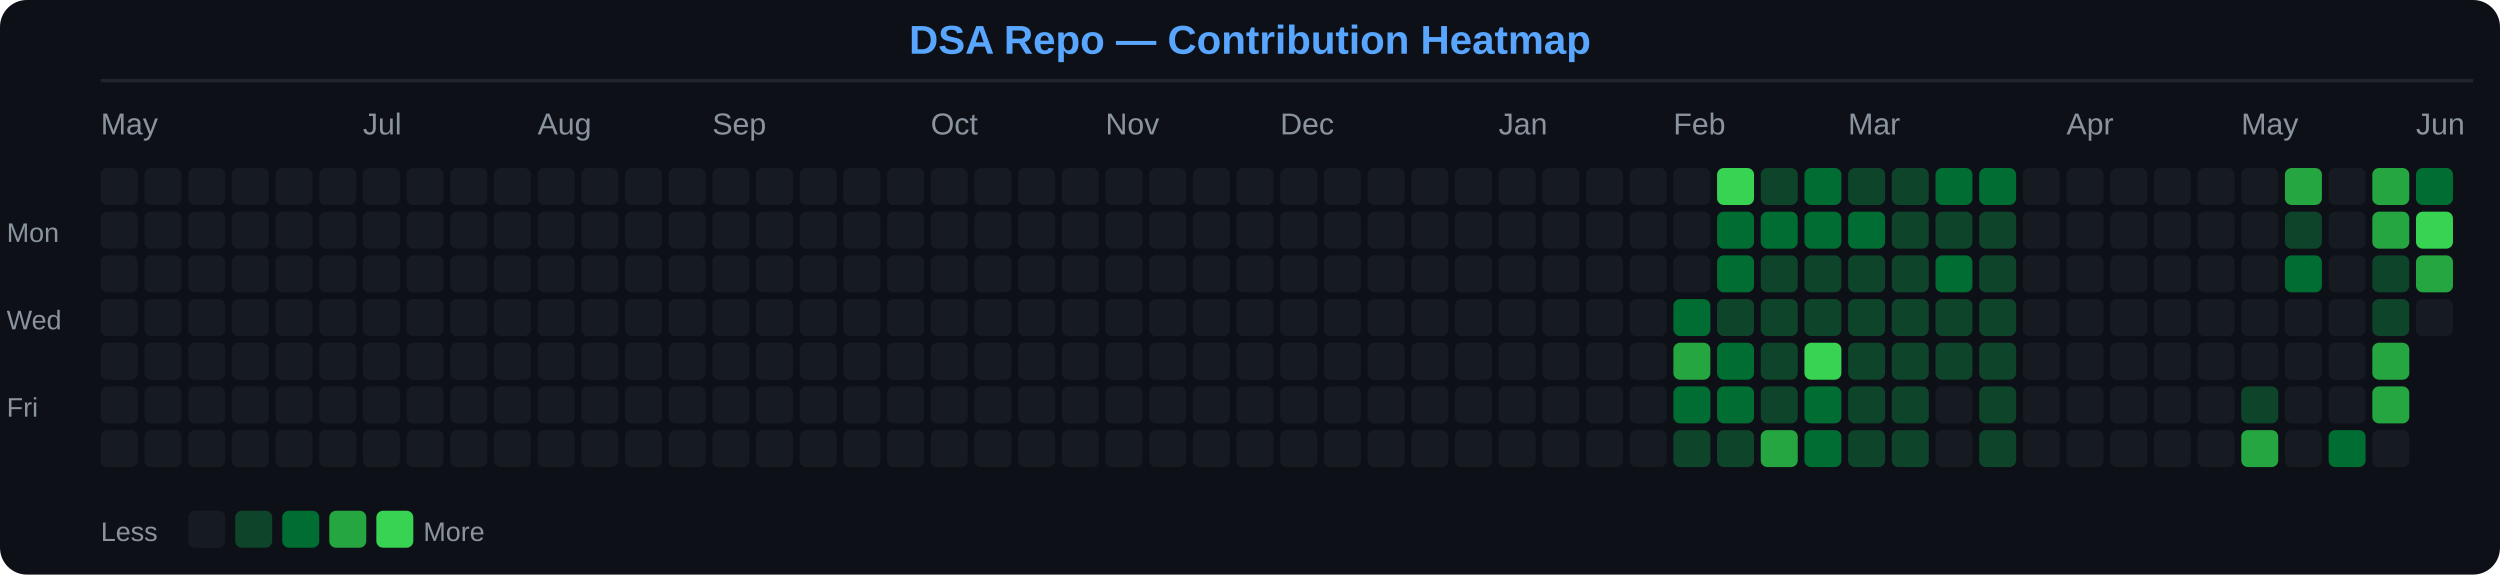
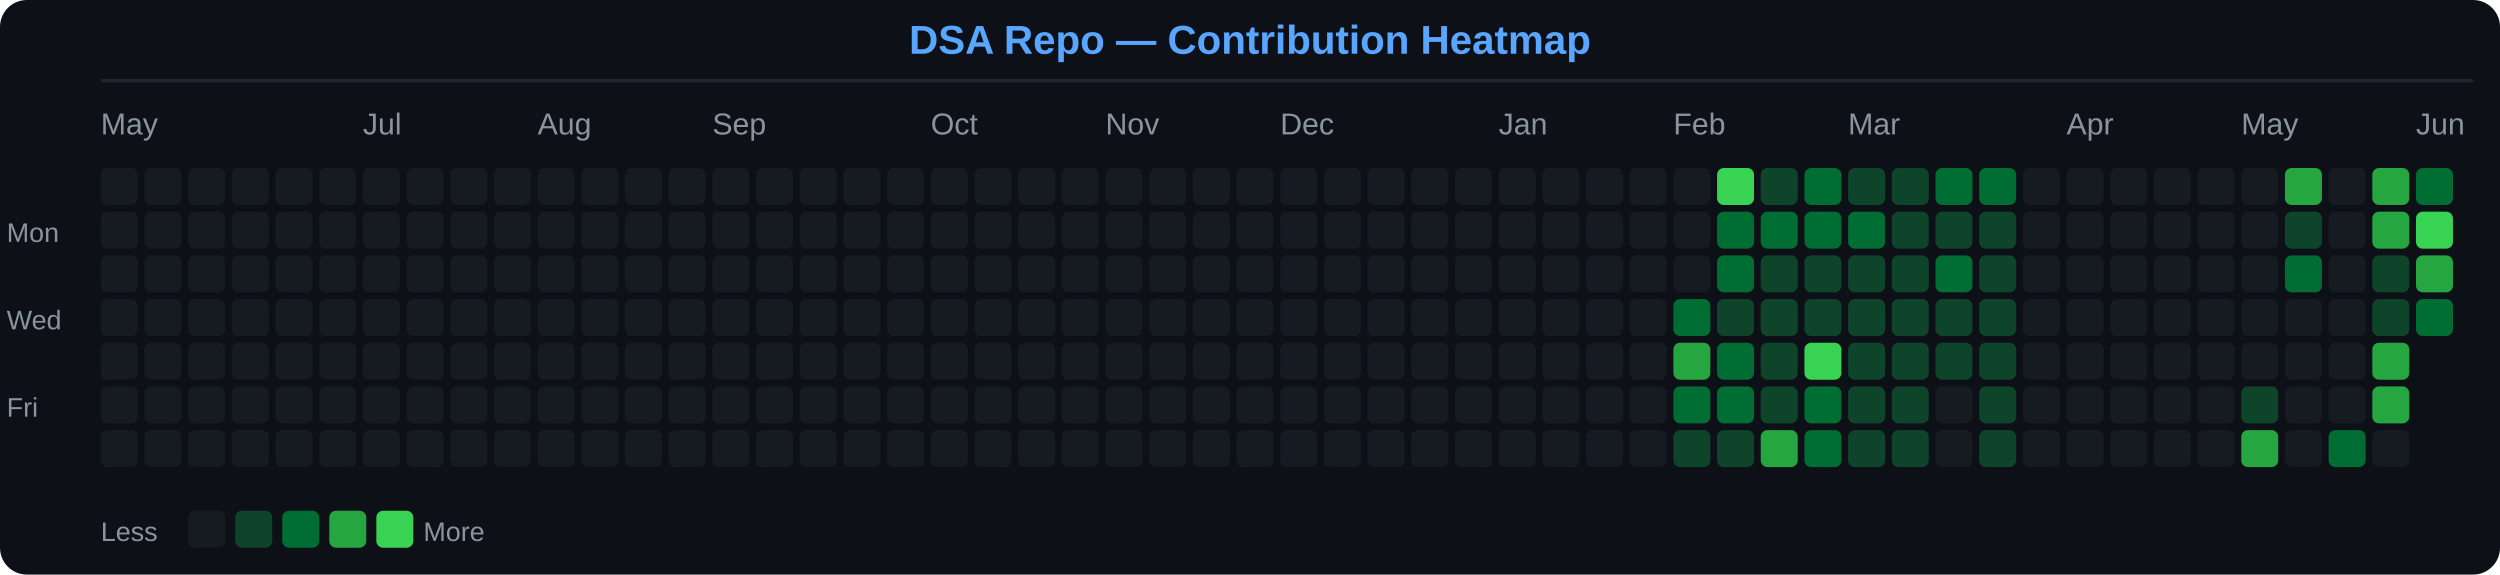
<svg xmlns="http://www.w3.org/2000/svg" width="744" height="171" viewBox="0 0 744 171">
  <rect width="744" height="171" fill="#0d1117" rx="8" />
  <text x="372" y="16" fill="#58a6ff" font-family="Arial,sans-serif" font-size="12" text-anchor="middle" font-weight="bold">DSA Repo — Contribution Heatmap</text>
  <line x1="30" y1="24" x2="736" y2="24" stroke="#21262d" stroke-width="1" />
  <text x="2" y="72" fill="#8b949e" font-family="Arial,sans-serif" font-size="8">Mon</text>
  <text x="2" y="98" fill="#8b949e" font-family="Arial,sans-serif" font-size="8">Wed</text>
  <text x="2" y="124" fill="#8b949e" font-family="Arial,sans-serif" font-size="8">Fri</text>
  <text x="30" y="40" fill="#8b949e" font-family="Arial,sans-serif" font-size="9">May</text>
  <rect x="30" y="50" width="11" height="11" rx="2" fill="#161b22" />
  <rect x="30" y="63" width="11" height="11" rx="2" fill="#161b22" />
  <rect x="30" y="76" width="11" height="11" rx="2" fill="#161b22" />
  <rect x="30" y="89" width="11" height="11" rx="2" fill="#161b22" />
  <rect x="30" y="102" width="11" height="11" rx="2" fill="#161b22" />
  <rect x="30" y="115" width="11" height="11" rx="2" fill="#161b22" />
  <rect x="30" y="128" width="11" height="11" rx="2" fill="#161b22" />
  <rect x="43" y="50" width="11" height="11" rx="2" fill="#161b22" />
  <rect x="43" y="63" width="11" height="11" rx="2" fill="#161b22" />
  <rect x="43" y="76" width="11" height="11" rx="2" fill="#161b22" />
  <rect x="43" y="89" width="11" height="11" rx="2" fill="#161b22" />
  <rect x="43" y="102" width="11" height="11" rx="2" fill="#161b22" />
  <rect x="43" y="115" width="11" height="11" rx="2" fill="#161b22" />
  <rect x="43" y="128" width="11" height="11" rx="2" fill="#161b22" />
  <rect x="56" y="50" width="11" height="11" rx="2" fill="#161b22" />
  <rect x="56" y="63" width="11" height="11" rx="2" fill="#161b22" />
  <rect x="56" y="76" width="11" height="11" rx="2" fill="#161b22" />
  <rect x="56" y="89" width="11" height="11" rx="2" fill="#161b22" />
  <rect x="56" y="102" width="11" height="11" rx="2" fill="#161b22" />
  <rect x="56" y="115" width="11" height="11" rx="2" fill="#161b22" />
  <rect x="56" y="128" width="11" height="11" rx="2" fill="#161b22" />
  <rect x="69" y="50" width="11" height="11" rx="2" fill="#161b22" />
  <rect x="69" y="63" width="11" height="11" rx="2" fill="#161b22" />
  <rect x="69" y="76" width="11" height="11" rx="2" fill="#161b22" />
  <rect x="69" y="89" width="11" height="11" rx="2" fill="#161b22" />
  <rect x="69" y="102" width="11" height="11" rx="2" fill="#161b22" />
  <rect x="69" y="115" width="11" height="11" rx="2" fill="#161b22" />
  <rect x="69" y="128" width="11" height="11" rx="2" fill="#161b22" />
  <rect x="82" y="50" width="11" height="11" rx="2" fill="#161b22" />
  <rect x="82" y="63" width="11" height="11" rx="2" fill="#161b22" />
  <rect x="82" y="76" width="11" height="11" rx="2" fill="#161b22" />
  <rect x="82" y="89" width="11" height="11" rx="2" fill="#161b22" />
  <rect x="82" y="102" width="11" height="11" rx="2" fill="#161b22" />
  <rect x="82" y="115" width="11" height="11" rx="2" fill="#161b22" />
  <rect x="82" y="128" width="11" height="11" rx="2" fill="#161b22" />
  <rect x="95" y="50" width="11" height="11" rx="2" fill="#161b22" />
  <rect x="95" y="63" width="11" height="11" rx="2" fill="#161b22" />
  <rect x="95" y="76" width="11" height="11" rx="2" fill="#161b22" />
  <rect x="95" y="89" width="11" height="11" rx="2" fill="#161b22" />
  <rect x="95" y="102" width="11" height="11" rx="2" fill="#161b22" />
  <rect x="95" y="115" width="11" height="11" rx="2" fill="#161b22" />
  <rect x="95" y="128" width="11" height="11" rx="2" fill="#161b22" />
  <text x="108" y="40" fill="#8b949e" font-family="Arial,sans-serif" font-size="9">Jul</text>
  <rect x="108" y="50" width="11" height="11" rx="2" fill="#161b22" />
  <rect x="108" y="63" width="11" height="11" rx="2" fill="#161b22" />
  <rect x="108" y="76" width="11" height="11" rx="2" fill="#161b22" />
  <rect x="108" y="89" width="11" height="11" rx="2" fill="#161b22" />
  <rect x="108" y="102" width="11" height="11" rx="2" fill="#161b22" />
  <rect x="108" y="115" width="11" height="11" rx="2" fill="#161b22" />
  <rect x="108" y="128" width="11" height="11" rx="2" fill="#161b22" />
  <rect x="121" y="50" width="11" height="11" rx="2" fill="#161b22" />
  <rect x="121" y="63" width="11" height="11" rx="2" fill="#161b22" />
  <rect x="121" y="76" width="11" height="11" rx="2" fill="#161b22" />
  <rect x="121" y="89" width="11" height="11" rx="2" fill="#161b22" />
  <rect x="121" y="102" width="11" height="11" rx="2" fill="#161b22" />
  <rect x="121" y="115" width="11" height="11" rx="2" fill="#161b22" />
  <rect x="121" y="128" width="11" height="11" rx="2" fill="#161b22" />
  <rect x="134" y="50" width="11" height="11" rx="2" fill="#161b22" />
  <rect x="134" y="63" width="11" height="11" rx="2" fill="#161b22" />
  <rect x="134" y="76" width="11" height="11" rx="2" fill="#161b22" />
  <rect x="134" y="89" width="11" height="11" rx="2" fill="#161b22" />
  <rect x="134" y="102" width="11" height="11" rx="2" fill="#161b22" />
  <rect x="134" y="115" width="11" height="11" rx="2" fill="#161b22" />
  <rect x="134" y="128" width="11" height="11" rx="2" fill="#161b22" />
  <rect x="147" y="50" width="11" height="11" rx="2" fill="#161b22" />
  <rect x="147" y="63" width="11" height="11" rx="2" fill="#161b22" />
  <rect x="147" y="76" width="11" height="11" rx="2" fill="#161b22" />
  <rect x="147" y="89" width="11" height="11" rx="2" fill="#161b22" />
  <rect x="147" y="102" width="11" height="11" rx="2" fill="#161b22" />
  <rect x="147" y="115" width="11" height="11" rx="2" fill="#161b22" />
  <rect x="147" y="128" width="11" height="11" rx="2" fill="#161b22" />
  <text x="160" y="40" fill="#8b949e" font-family="Arial,sans-serif" font-size="9">Aug</text>
  <rect x="160" y="50" width="11" height="11" rx="2" fill="#161b22" />
  <rect x="160" y="63" width="11" height="11" rx="2" fill="#161b22" />
  <rect x="160" y="76" width="11" height="11" rx="2" fill="#161b22" />
  <rect x="160" y="89" width="11" height="11" rx="2" fill="#161b22" />
  <rect x="160" y="102" width="11" height="11" rx="2" fill="#161b22" />
  <rect x="160" y="115" width="11" height="11" rx="2" fill="#161b22" />
  <rect x="160" y="128" width="11" height="11" rx="2" fill="#161b22" />
  <rect x="173" y="50" width="11" height="11" rx="2" fill="#161b22" />
  <rect x="173" y="63" width="11" height="11" rx="2" fill="#161b22" />
  <rect x="173" y="76" width="11" height="11" rx="2" fill="#161b22" />
  <rect x="173" y="89" width="11" height="11" rx="2" fill="#161b22" />
  <rect x="173" y="102" width="11" height="11" rx="2" fill="#161b22" />
  <rect x="173" y="115" width="11" height="11" rx="2" fill="#161b22" />
  <rect x="173" y="128" width="11" height="11" rx="2" fill="#161b22" />
  <rect x="186" y="50" width="11" height="11" rx="2" fill="#161b22" />
  <rect x="186" y="63" width="11" height="11" rx="2" fill="#161b22" />
  <rect x="186" y="76" width="11" height="11" rx="2" fill="#161b22" />
  <rect x="186" y="89" width="11" height="11" rx="2" fill="#161b22" />
  <rect x="186" y="102" width="11" height="11" rx="2" fill="#161b22" />
  <rect x="186" y="115" width="11" height="11" rx="2" fill="#161b22" />
  <rect x="186" y="128" width="11" height="11" rx="2" fill="#161b22" />
  <rect x="199" y="50" width="11" height="11" rx="2" fill="#161b22" />
  <rect x="199" y="63" width="11" height="11" rx="2" fill="#161b22" />
  <rect x="199" y="76" width="11" height="11" rx="2" fill="#161b22" />
  <rect x="199" y="89" width="11" height="11" rx="2" fill="#161b22" />
  <rect x="199" y="102" width="11" height="11" rx="2" fill="#161b22" />
  <rect x="199" y="115" width="11" height="11" rx="2" fill="#161b22" />
  <rect x="199" y="128" width="11" height="11" rx="2" fill="#161b22" />
  <text x="212" y="40" fill="#8b949e" font-family="Arial,sans-serif" font-size="9">Sep</text>
  <rect x="212" y="50" width="11" height="11" rx="2" fill="#161b22" />
  <rect x="212" y="63" width="11" height="11" rx="2" fill="#161b22" />
  <rect x="212" y="76" width="11" height="11" rx="2" fill="#161b22" />
  <rect x="212" y="89" width="11" height="11" rx="2" fill="#161b22" />
  <rect x="212" y="102" width="11" height="11" rx="2" fill="#161b22" />
  <rect x="212" y="115" width="11" height="11" rx="2" fill="#161b22" />
  <rect x="212" y="128" width="11" height="11" rx="2" fill="#161b22" />
  <rect x="225" y="50" width="11" height="11" rx="2" fill="#161b22" />
  <rect x="225" y="63" width="11" height="11" rx="2" fill="#161b22" />
  <rect x="225" y="76" width="11" height="11" rx="2" fill="#161b22" />
  <rect x="225" y="89" width="11" height="11" rx="2" fill="#161b22" />
  <rect x="225" y="102" width="11" height="11" rx="2" fill="#161b22" />
  <rect x="225" y="115" width="11" height="11" rx="2" fill="#161b22" />
  <rect x="225" y="128" width="11" height="11" rx="2" fill="#161b22" />
  <rect x="238" y="50" width="11" height="11" rx="2" fill="#161b22" />
  <rect x="238" y="63" width="11" height="11" rx="2" fill="#161b22" />
  <rect x="238" y="76" width="11" height="11" rx="2" fill="#161b22" />
  <rect x="238" y="89" width="11" height="11" rx="2" fill="#161b22" />
  <rect x="238" y="102" width="11" height="11" rx="2" fill="#161b22" />
  <rect x="238" y="115" width="11" height="11" rx="2" fill="#161b22" />
  <rect x="238" y="128" width="11" height="11" rx="2" fill="#161b22" />
  <rect x="251" y="50" width="11" height="11" rx="2" fill="#161b22" />
  <rect x="251" y="63" width="11" height="11" rx="2" fill="#161b22" />
  <rect x="251" y="76" width="11" height="11" rx="2" fill="#161b22" />
  <rect x="251" y="89" width="11" height="11" rx="2" fill="#161b22" />
  <rect x="251" y="102" width="11" height="11" rx="2" fill="#161b22" />
  <rect x="251" y="115" width="11" height="11" rx="2" fill="#161b22" />
  <rect x="251" y="128" width="11" height="11" rx="2" fill="#161b22" />
  <rect x="264" y="50" width="11" height="11" rx="2" fill="#161b22" />
  <rect x="264" y="63" width="11" height="11" rx="2" fill="#161b22" />
  <rect x="264" y="76" width="11" height="11" rx="2" fill="#161b22" />
  <rect x="264" y="89" width="11" height="11" rx="2" fill="#161b22" />
  <rect x="264" y="102" width="11" height="11" rx="2" fill="#161b22" />
  <rect x="264" y="115" width="11" height="11" rx="2" fill="#161b22" />
  <rect x="264" y="128" width="11" height="11" rx="2" fill="#161b22" />
  <text x="277" y="40" fill="#8b949e" font-family="Arial,sans-serif" font-size="9">Oct</text>
  <rect x="277" y="50" width="11" height="11" rx="2" fill="#161b22" />
  <rect x="277" y="63" width="11" height="11" rx="2" fill="#161b22" />
  <rect x="277" y="76" width="11" height="11" rx="2" fill="#161b22" />
  <rect x="277" y="89" width="11" height="11" rx="2" fill="#161b22" />
  <rect x="277" y="102" width="11" height="11" rx="2" fill="#161b22" />
  <rect x="277" y="115" width="11" height="11" rx="2" fill="#161b22" />
  <rect x="277" y="128" width="11" height="11" rx="2" fill="#161b22" />
  <rect x="290" y="50" width="11" height="11" rx="2" fill="#161b22" />
  <rect x="290" y="63" width="11" height="11" rx="2" fill="#161b22" />
  <rect x="290" y="76" width="11" height="11" rx="2" fill="#161b22" />
  <rect x="290" y="89" width="11" height="11" rx="2" fill="#161b22" />
  <rect x="290" y="102" width="11" height="11" rx="2" fill="#161b22" />
  <rect x="290" y="115" width="11" height="11" rx="2" fill="#161b22" />
  <rect x="290" y="128" width="11" height="11" rx="2" fill="#161b22" />
  <rect x="303" y="50" width="11" height="11" rx="2" fill="#161b22" />
  <rect x="303" y="63" width="11" height="11" rx="2" fill="#161b22" />
  <rect x="303" y="76" width="11" height="11" rx="2" fill="#161b22" />
  <rect x="303" y="89" width="11" height="11" rx="2" fill="#161b22" />
  <rect x="303" y="102" width="11" height="11" rx="2" fill="#161b22" />
  <rect x="303" y="115" width="11" height="11" rx="2" fill="#161b22" />
  <rect x="303" y="128" width="11" height="11" rx="2" fill="#161b22" />
  <rect x="316" y="50" width="11" height="11" rx="2" fill="#161b22" />
  <rect x="316" y="63" width="11" height="11" rx="2" fill="#161b22" />
  <rect x="316" y="76" width="11" height="11" rx="2" fill="#161b22" />
  <rect x="316" y="89" width="11" height="11" rx="2" fill="#161b22" />
  <rect x="316" y="102" width="11" height="11" rx="2" fill="#161b22" />
  <rect x="316" y="115" width="11" height="11" rx="2" fill="#161b22" />
  <rect x="316" y="128" width="11" height="11" rx="2" fill="#161b22" />
  <text x="329" y="40" fill="#8b949e" font-family="Arial,sans-serif" font-size="9">Nov</text>
  <rect x="329" y="50" width="11" height="11" rx="2" fill="#161b22" />
  <rect x="329" y="63" width="11" height="11" rx="2" fill="#161b22" />
  <rect x="329" y="76" width="11" height="11" rx="2" fill="#161b22" />
  <rect x="329" y="89" width="11" height="11" rx="2" fill="#161b22" />
  <rect x="329" y="102" width="11" height="11" rx="2" fill="#161b22" />
  <rect x="329" y="115" width="11" height="11" rx="2" fill="#161b22" />
  <rect x="329" y="128" width="11" height="11" rx="2" fill="#161b22" />
  <rect x="342" y="50" width="11" height="11" rx="2" fill="#161b22" />
  <rect x="342" y="63" width="11" height="11" rx="2" fill="#161b22" />
  <rect x="342" y="76" width="11" height="11" rx="2" fill="#161b22" />
  <rect x="342" y="89" width="11" height="11" rx="2" fill="#161b22" />
  <rect x="342" y="102" width="11" height="11" rx="2" fill="#161b22" />
  <rect x="342" y="115" width="11" height="11" rx="2" fill="#161b22" />
  <rect x="342" y="128" width="11" height="11" rx="2" fill="#161b22" />
  <rect x="355" y="50" width="11" height="11" rx="2" fill="#161b22" />
  <rect x="355" y="63" width="11" height="11" rx="2" fill="#161b22" />
  <rect x="355" y="76" width="11" height="11" rx="2" fill="#161b22" />
  <rect x="355" y="89" width="11" height="11" rx="2" fill="#161b22" />
  <rect x="355" y="102" width="11" height="11" rx="2" fill="#161b22" />
  <rect x="355" y="115" width="11" height="11" rx="2" fill="#161b22" />
  <rect x="355" y="128" width="11" height="11" rx="2" fill="#161b22" />
  <rect x="368" y="50" width="11" height="11" rx="2" fill="#161b22" />
  <rect x="368" y="63" width="11" height="11" rx="2" fill="#161b22" />
  <rect x="368" y="76" width="11" height="11" rx="2" fill="#161b22" />
  <rect x="368" y="89" width="11" height="11" rx="2" fill="#161b22" />
  <rect x="368" y="102" width="11" height="11" rx="2" fill="#161b22" />
  <rect x="368" y="115" width="11" height="11" rx="2" fill="#161b22" />
  <rect x="368" y="128" width="11" height="11" rx="2" fill="#161b22" />
  <text x="381" y="40" fill="#8b949e" font-family="Arial,sans-serif" font-size="9">Dec</text>
  <rect x="381" y="50" width="11" height="11" rx="2" fill="#161b22" />
  <rect x="381" y="63" width="11" height="11" rx="2" fill="#161b22" />
  <rect x="381" y="76" width="11" height="11" rx="2" fill="#161b22" />
  <rect x="381" y="89" width="11" height="11" rx="2" fill="#161b22" />
  <rect x="381" y="102" width="11" height="11" rx="2" fill="#161b22" />
  <rect x="381" y="115" width="11" height="11" rx="2" fill="#161b22" />
  <rect x="381" y="128" width="11" height="11" rx="2" fill="#161b22" />
  <rect x="394" y="50" width="11" height="11" rx="2" fill="#161b22" />
  <rect x="394" y="63" width="11" height="11" rx="2" fill="#161b22" />
  <rect x="394" y="76" width="11" height="11" rx="2" fill="#161b22" />
  <rect x="394" y="89" width="11" height="11" rx="2" fill="#161b22" />
  <rect x="394" y="102" width="11" height="11" rx="2" fill="#161b22" />
  <rect x="394" y="115" width="11" height="11" rx="2" fill="#161b22" />
  <rect x="394" y="128" width="11" height="11" rx="2" fill="#161b22" />
  <rect x="407" y="50" width="11" height="11" rx="2" fill="#161b22" />
  <rect x="407" y="63" width="11" height="11" rx="2" fill="#161b22" />
  <rect x="407" y="76" width="11" height="11" rx="2" fill="#161b22" />
  <rect x="407" y="89" width="11" height="11" rx="2" fill="#161b22" />
  <rect x="407" y="102" width="11" height="11" rx="2" fill="#161b22" />
  <rect x="407" y="115" width="11" height="11" rx="2" fill="#161b22" />
  <rect x="407" y="128" width="11" height="11" rx="2" fill="#161b22" />
  <rect x="420" y="50" width="11" height="11" rx="2" fill="#161b22" />
  <rect x="420" y="63" width="11" height="11" rx="2" fill="#161b22" />
  <rect x="420" y="76" width="11" height="11" rx="2" fill="#161b22" />
  <rect x="420" y="89" width="11" height="11" rx="2" fill="#161b22" />
  <rect x="420" y="102" width="11" height="11" rx="2" fill="#161b22" />
  <rect x="420" y="115" width="11" height="11" rx="2" fill="#161b22" />
  <rect x="420" y="128" width="11" height="11" rx="2" fill="#161b22" />
  <rect x="433" y="50" width="11" height="11" rx="2" fill="#161b22" />
  <rect x="433" y="63" width="11" height="11" rx="2" fill="#161b22" />
  <rect x="433" y="76" width="11" height="11" rx="2" fill="#161b22" />
  <rect x="433" y="89" width="11" height="11" rx="2" fill="#161b22" />
  <rect x="433" y="102" width="11" height="11" rx="2" fill="#161b22" />
  <rect x="433" y="115" width="11" height="11" rx="2" fill="#161b22" />
  <rect x="433" y="128" width="11" height="11" rx="2" fill="#161b22" />
  <text x="446" y="40" fill="#8b949e" font-family="Arial,sans-serif" font-size="9">Jan</text>
  <rect x="446" y="50" width="11" height="11" rx="2" fill="#161b22" />
  <rect x="446" y="63" width="11" height="11" rx="2" fill="#161b22" />
  <rect x="446" y="76" width="11" height="11" rx="2" fill="#161b22" />
  <rect x="446" y="89" width="11" height="11" rx="2" fill="#161b22" />
  <rect x="446" y="102" width="11" height="11" rx="2" fill="#161b22" />
  <rect x="446" y="115" width="11" height="11" rx="2" fill="#161b22" />
  <rect x="446" y="128" width="11" height="11" rx="2" fill="#161b22" />
  <rect x="459" y="50" width="11" height="11" rx="2" fill="#161b22" />
  <rect x="459" y="63" width="11" height="11" rx="2" fill="#161b22" />
  <rect x="459" y="76" width="11" height="11" rx="2" fill="#161b22" />
  <rect x="459" y="89" width="11" height="11" rx="2" fill="#161b22" />
  <rect x="459" y="102" width="11" height="11" rx="2" fill="#161b22" />
  <rect x="459" y="115" width="11" height="11" rx="2" fill="#161b22" />
  <rect x="459" y="128" width="11" height="11" rx="2" fill="#161b22" />
  <rect x="472" y="50" width="11" height="11" rx="2" fill="#161b22" />
  <rect x="472" y="63" width="11" height="11" rx="2" fill="#161b22" />
  <rect x="472" y="76" width="11" height="11" rx="2" fill="#161b22" />
  <rect x="472" y="89" width="11" height="11" rx="2" fill="#161b22" />
  <rect x="472" y="102" width="11" height="11" rx="2" fill="#161b22" />
  <rect x="472" y="115" width="11" height="11" rx="2" fill="#161b22" />
  <rect x="472" y="128" width="11" height="11" rx="2" fill="#161b22" />
  <rect x="485" y="50" width="11" height="11" rx="2" fill="#161b22" />
  <rect x="485" y="63" width="11" height="11" rx="2" fill="#161b22" />
  <rect x="485" y="76" width="11" height="11" rx="2" fill="#161b22" />
  <rect x="485" y="89" width="11" height="11" rx="2" fill="#161b22" />
  <rect x="485" y="102" width="11" height="11" rx="2" fill="#161b22" />
  <rect x="485" y="115" width="11" height="11" rx="2" fill="#161b22" />
  <rect x="485" y="128" width="11" height="11" rx="2" fill="#161b22" />
  <text x="498" y="40" fill="#8b949e" font-family="Arial,sans-serif" font-size="9">Feb</text>
  <rect x="498" y="50" width="11" height="11" rx="2" fill="#161b22" />
  <rect x="498" y="63" width="11" height="11" rx="2" fill="#161b22" />
  <rect x="498" y="76" width="11" height="11" rx="2" fill="#161b22" />
  <rect x="498" y="89" width="11" height="11" rx="2" fill="#006d32" />
  <rect x="498" y="102" width="11" height="11" rx="2" fill="#26a641" />
  <rect x="498" y="115" width="11" height="11" rx="2" fill="#006d32" />
  <rect x="498" y="128" width="11" height="11" rx="2" fill="#0e4429" />
  <rect x="511" y="50" width="11" height="11" rx="2" fill="#39d353" />
  <rect x="511" y="63" width="11" height="11" rx="2" fill="#006d32" />
  <rect x="511" y="76" width="11" height="11" rx="2" fill="#006d32" />
  <rect x="511" y="89" width="11" height="11" rx="2" fill="#0e4429" />
  <rect x="511" y="102" width="11" height="11" rx="2" fill="#006d32" />
  <rect x="511" y="115" width="11" height="11" rx="2" fill="#006d32" />
  <rect x="511" y="128" width="11" height="11" rx="2" fill="#0e4429" />
  <rect x="524" y="50" width="11" height="11" rx="2" fill="#0e4429" />
  <rect x="524" y="63" width="11" height="11" rx="2" fill="#006d32" />
  <rect x="524" y="76" width="11" height="11" rx="2" fill="#0e4429" />
  <rect x="524" y="89" width="11" height="11" rx="2" fill="#0e4429" />
  <rect x="524" y="102" width="11" height="11" rx="2" fill="#0e4429" />
  <rect x="524" y="115" width="11" height="11" rx="2" fill="#0e4429" />
  <rect x="524" y="128" width="11" height="11" rx="2" fill="#26a641" />
  <rect x="537" y="50" width="11" height="11" rx="2" fill="#006d32" />
  <rect x="537" y="63" width="11" height="11" rx="2" fill="#006d32" />
  <rect x="537" y="76" width="11" height="11" rx="2" fill="#0e4429" />
  <rect x="537" y="89" width="11" height="11" rx="2" fill="#0e4429" />
  <rect x="537" y="102" width="11" height="11" rx="2" fill="#39d353" />
  <rect x="537" y="115" width="11" height="11" rx="2" fill="#006d32" />
  <rect x="537" y="128" width="11" height="11" rx="2" fill="#006d32" />
  <text x="550" y="40" fill="#8b949e" font-family="Arial,sans-serif" font-size="9">Mar</text>
  <rect x="550" y="50" width="11" height="11" rx="2" fill="#0e4429" />
  <rect x="550" y="63" width="11" height="11" rx="2" fill="#006d32" />
  <rect x="550" y="76" width="11" height="11" rx="2" fill="#0e4429" />
  <rect x="550" y="89" width="11" height="11" rx="2" fill="#0e4429" />
  <rect x="550" y="102" width="11" height="11" rx="2" fill="#0e4429" />
  <rect x="550" y="115" width="11" height="11" rx="2" fill="#0e4429" />
  <rect x="550" y="128" width="11" height="11" rx="2" fill="#0e4429" />
  <rect x="563" y="50" width="11" height="11" rx="2" fill="#0e4429" />
  <rect x="563" y="63" width="11" height="11" rx="2" fill="#0e4429" />
  <rect x="563" y="76" width="11" height="11" rx="2" fill="#0e4429" />
  <rect x="563" y="89" width="11" height="11" rx="2" fill="#0e4429" />
  <rect x="563" y="102" width="11" height="11" rx="2" fill="#0e4429" />
  <rect x="563" y="115" width="11" height="11" rx="2" fill="#0e4429" />
  <rect x="563" y="128" width="11" height="11" rx="2" fill="#0e4429" />
  <rect x="576" y="50" width="11" height="11" rx="2" fill="#006d32" />
  <rect x="576" y="63" width="11" height="11" rx="2" fill="#0e4429" />
  <rect x="576" y="76" width="11" height="11" rx="2" fill="#006d32" />
  <rect x="576" y="89" width="11" height="11" rx="2" fill="#0e4429" />
  <rect x="576" y="102" width="11" height="11" rx="2" fill="#0e4429" />
  <rect x="576" y="115" width="11" height="11" rx="2" fill="#161b22" />
  <rect x="576" y="128" width="11" height="11" rx="2" fill="#161b22" />
  <rect x="589" y="50" width="11" height="11" rx="2" fill="#006d32" />
  <rect x="589" y="63" width="11" height="11" rx="2" fill="#0e4429" />
  <rect x="589" y="76" width="11" height="11" rx="2" fill="#0e4429" />
  <rect x="589" y="89" width="11" height="11" rx="2" fill="#0e4429" />
  <rect x="589" y="102" width="11" height="11" rx="2" fill="#0e4429" />
  <rect x="589" y="115" width="11" height="11" rx="2" fill="#0e4429" />
  <rect x="589" y="128" width="11" height="11" rx="2" fill="#0e4429" />
  <rect x="602" y="50" width="11" height="11" rx="2" fill="#161b22" />
  <rect x="602" y="63" width="11" height="11" rx="2" fill="#161b22" />
  <rect x="602" y="76" width="11" height="11" rx="2" fill="#161b22" />
  <rect x="602" y="89" width="11" height="11" rx="2" fill="#161b22" />
  <rect x="602" y="102" width="11" height="11" rx="2" fill="#161b22" />
  <rect x="602" y="115" width="11" height="11" rx="2" fill="#161b22" />
  <rect x="602" y="128" width="11" height="11" rx="2" fill="#161b22" />
  <text x="615" y="40" fill="#8b949e" font-family="Arial,sans-serif" font-size="9">Apr</text>
  <rect x="615" y="50" width="11" height="11" rx="2" fill="#161b22" />
  <rect x="615" y="63" width="11" height="11" rx="2" fill="#161b22" />
  <rect x="615" y="76" width="11" height="11" rx="2" fill="#161b22" />
  <rect x="615" y="89" width="11" height="11" rx="2" fill="#161b22" />
  <rect x="615" y="102" width="11" height="11" rx="2" fill="#161b22" />
  <rect x="615" y="115" width="11" height="11" rx="2" fill="#161b22" />
  <rect x="615" y="128" width="11" height="11" rx="2" fill="#161b22" />
  <rect x="628" y="50" width="11" height="11" rx="2" fill="#161b22" />
  <rect x="628" y="63" width="11" height="11" rx="2" fill="#161b22" />
  <rect x="628" y="76" width="11" height="11" rx="2" fill="#161b22" />
  <rect x="628" y="89" width="11" height="11" rx="2" fill="#161b22" />
  <rect x="628" y="102" width="11" height="11" rx="2" fill="#161b22" />
  <rect x="628" y="115" width="11" height="11" rx="2" fill="#161b22" />
  <rect x="628" y="128" width="11" height="11" rx="2" fill="#161b22" />
  <rect x="641" y="50" width="11" height="11" rx="2" fill="#161b22" />
  <rect x="641" y="63" width="11" height="11" rx="2" fill="#161b22" />
  <rect x="641" y="76" width="11" height="11" rx="2" fill="#161b22" />
  <rect x="641" y="89" width="11" height="11" rx="2" fill="#161b22" />
  <rect x="641" y="102" width="11" height="11" rx="2" fill="#161b22" />
  <rect x="641" y="115" width="11" height="11" rx="2" fill="#161b22" />
  <rect x="641" y="128" width="11" height="11" rx="2" fill="#161b22" />
  <rect x="654" y="50" width="11" height="11" rx="2" fill="#161b22" />
  <rect x="654" y="63" width="11" height="11" rx="2" fill="#161b22" />
  <rect x="654" y="76" width="11" height="11" rx="2" fill="#161b22" />
  <rect x="654" y="89" width="11" height="11" rx="2" fill="#161b22" />
  <rect x="654" y="102" width="11" height="11" rx="2" fill="#161b22" />
  <rect x="654" y="115" width="11" height="11" rx="2" fill="#161b22" />
  <rect x="654" y="128" width="11" height="11" rx="2" fill="#161b22" />
  <text x="667" y="40" fill="#8b949e" font-family="Arial,sans-serif" font-size="9">May</text>
  <rect x="667" y="50" width="11" height="11" rx="2" fill="#161b22" />
  <rect x="667" y="63" width="11" height="11" rx="2" fill="#161b22" />
  <rect x="667" y="76" width="11" height="11" rx="2" fill="#161b22" />
  <rect x="667" y="89" width="11" height="11" rx="2" fill="#161b22" />
  <rect x="667" y="102" width="11" height="11" rx="2" fill="#161b22" />
  <rect x="667" y="115" width="11" height="11" rx="2" fill="#0e4429" />
  <rect x="667" y="128" width="11" height="11" rx="2" fill="#26a641" />
  <rect x="680" y="50" width="11" height="11" rx="2" fill="#26a641" />
  <rect x="680" y="63" width="11" height="11" rx="2" fill="#0e4429" />
  <rect x="680" y="76" width="11" height="11" rx="2" fill="#006d32" />
  <rect x="680" y="89" width="11" height="11" rx="2" fill="#161b22" />
  <rect x="680" y="102" width="11" height="11" rx="2" fill="#161b22" />
  <rect x="680" y="115" width="11" height="11" rx="2" fill="#161b22" />
  <rect x="680" y="128" width="11" height="11" rx="2" fill="#161b22" />
  <rect x="693" y="50" width="11" height="11" rx="2" fill="#161b22" />
  <rect x="693" y="63" width="11" height="11" rx="2" fill="#161b22" />
  <rect x="693" y="76" width="11" height="11" rx="2" fill="#161b22" />
  <rect x="693" y="89" width="11" height="11" rx="2" fill="#161b22" />
  <rect x="693" y="102" width="11" height="11" rx="2" fill="#161b22" />
  <rect x="693" y="115" width="11" height="11" rx="2" fill="#161b22" />
  <rect x="693" y="128" width="11" height="11" rx="2" fill="#006d32" />
  <rect x="706" y="50" width="11" height="11" rx="2" fill="#26a641" />
  <rect x="706" y="63" width="11" height="11" rx="2" fill="#26a641" />
  <rect x="706" y="76" width="11" height="11" rx="2" fill="#0e4429" />
  <rect x="706" y="89" width="11" height="11" rx="2" fill="#0e4429" />
  <rect x="706" y="102" width="11" height="11" rx="2" fill="#26a641" />
  <rect x="706" y="115" width="11" height="11" rx="2" fill="#26a641" />
  <rect x="706" y="128" width="11" height="11" rx="2" fill="#161b22" />
  <text x="719" y="40" fill="#8b949e" font-family="Arial,sans-serif" font-size="9">Jun</text>
  <rect x="719" y="50" width="11" height="11" rx="2" fill="#006d32" />
  <rect x="719" y="63" width="11" height="11" rx="2" fill="#39d353" />
  <rect x="719" y="76" width="11" height="11" rx="2" fill="#26a641" />
-   <rect x="719" y="89" width="11" height="11" rx="2" fill="#161b22" />
+   <rect x="719" y="89" width="11" height="11" rx="2" fill="#006d32" />
  <text x="30" y="161" fill="#8b949e" font-family="Arial,sans-serif" font-size="8">Less</text>
  <rect x="56" y="152" width="11" height="11" rx="2" fill="#161b22" />
  <rect x="70" y="152" width="11" height="11" rx="2" fill="#0e4429" />
  <rect x="84" y="152" width="11" height="11" rx="2" fill="#006d32" />
  <rect x="98" y="152" width="11" height="11" rx="2" fill="#26a641" />
  <rect x="112" y="152" width="11" height="11" rx="2" fill="#39d353" />
  <text x="126" y="161" fill="#8b949e" font-family="Arial,sans-serif" font-size="8">More</text>
</svg>
